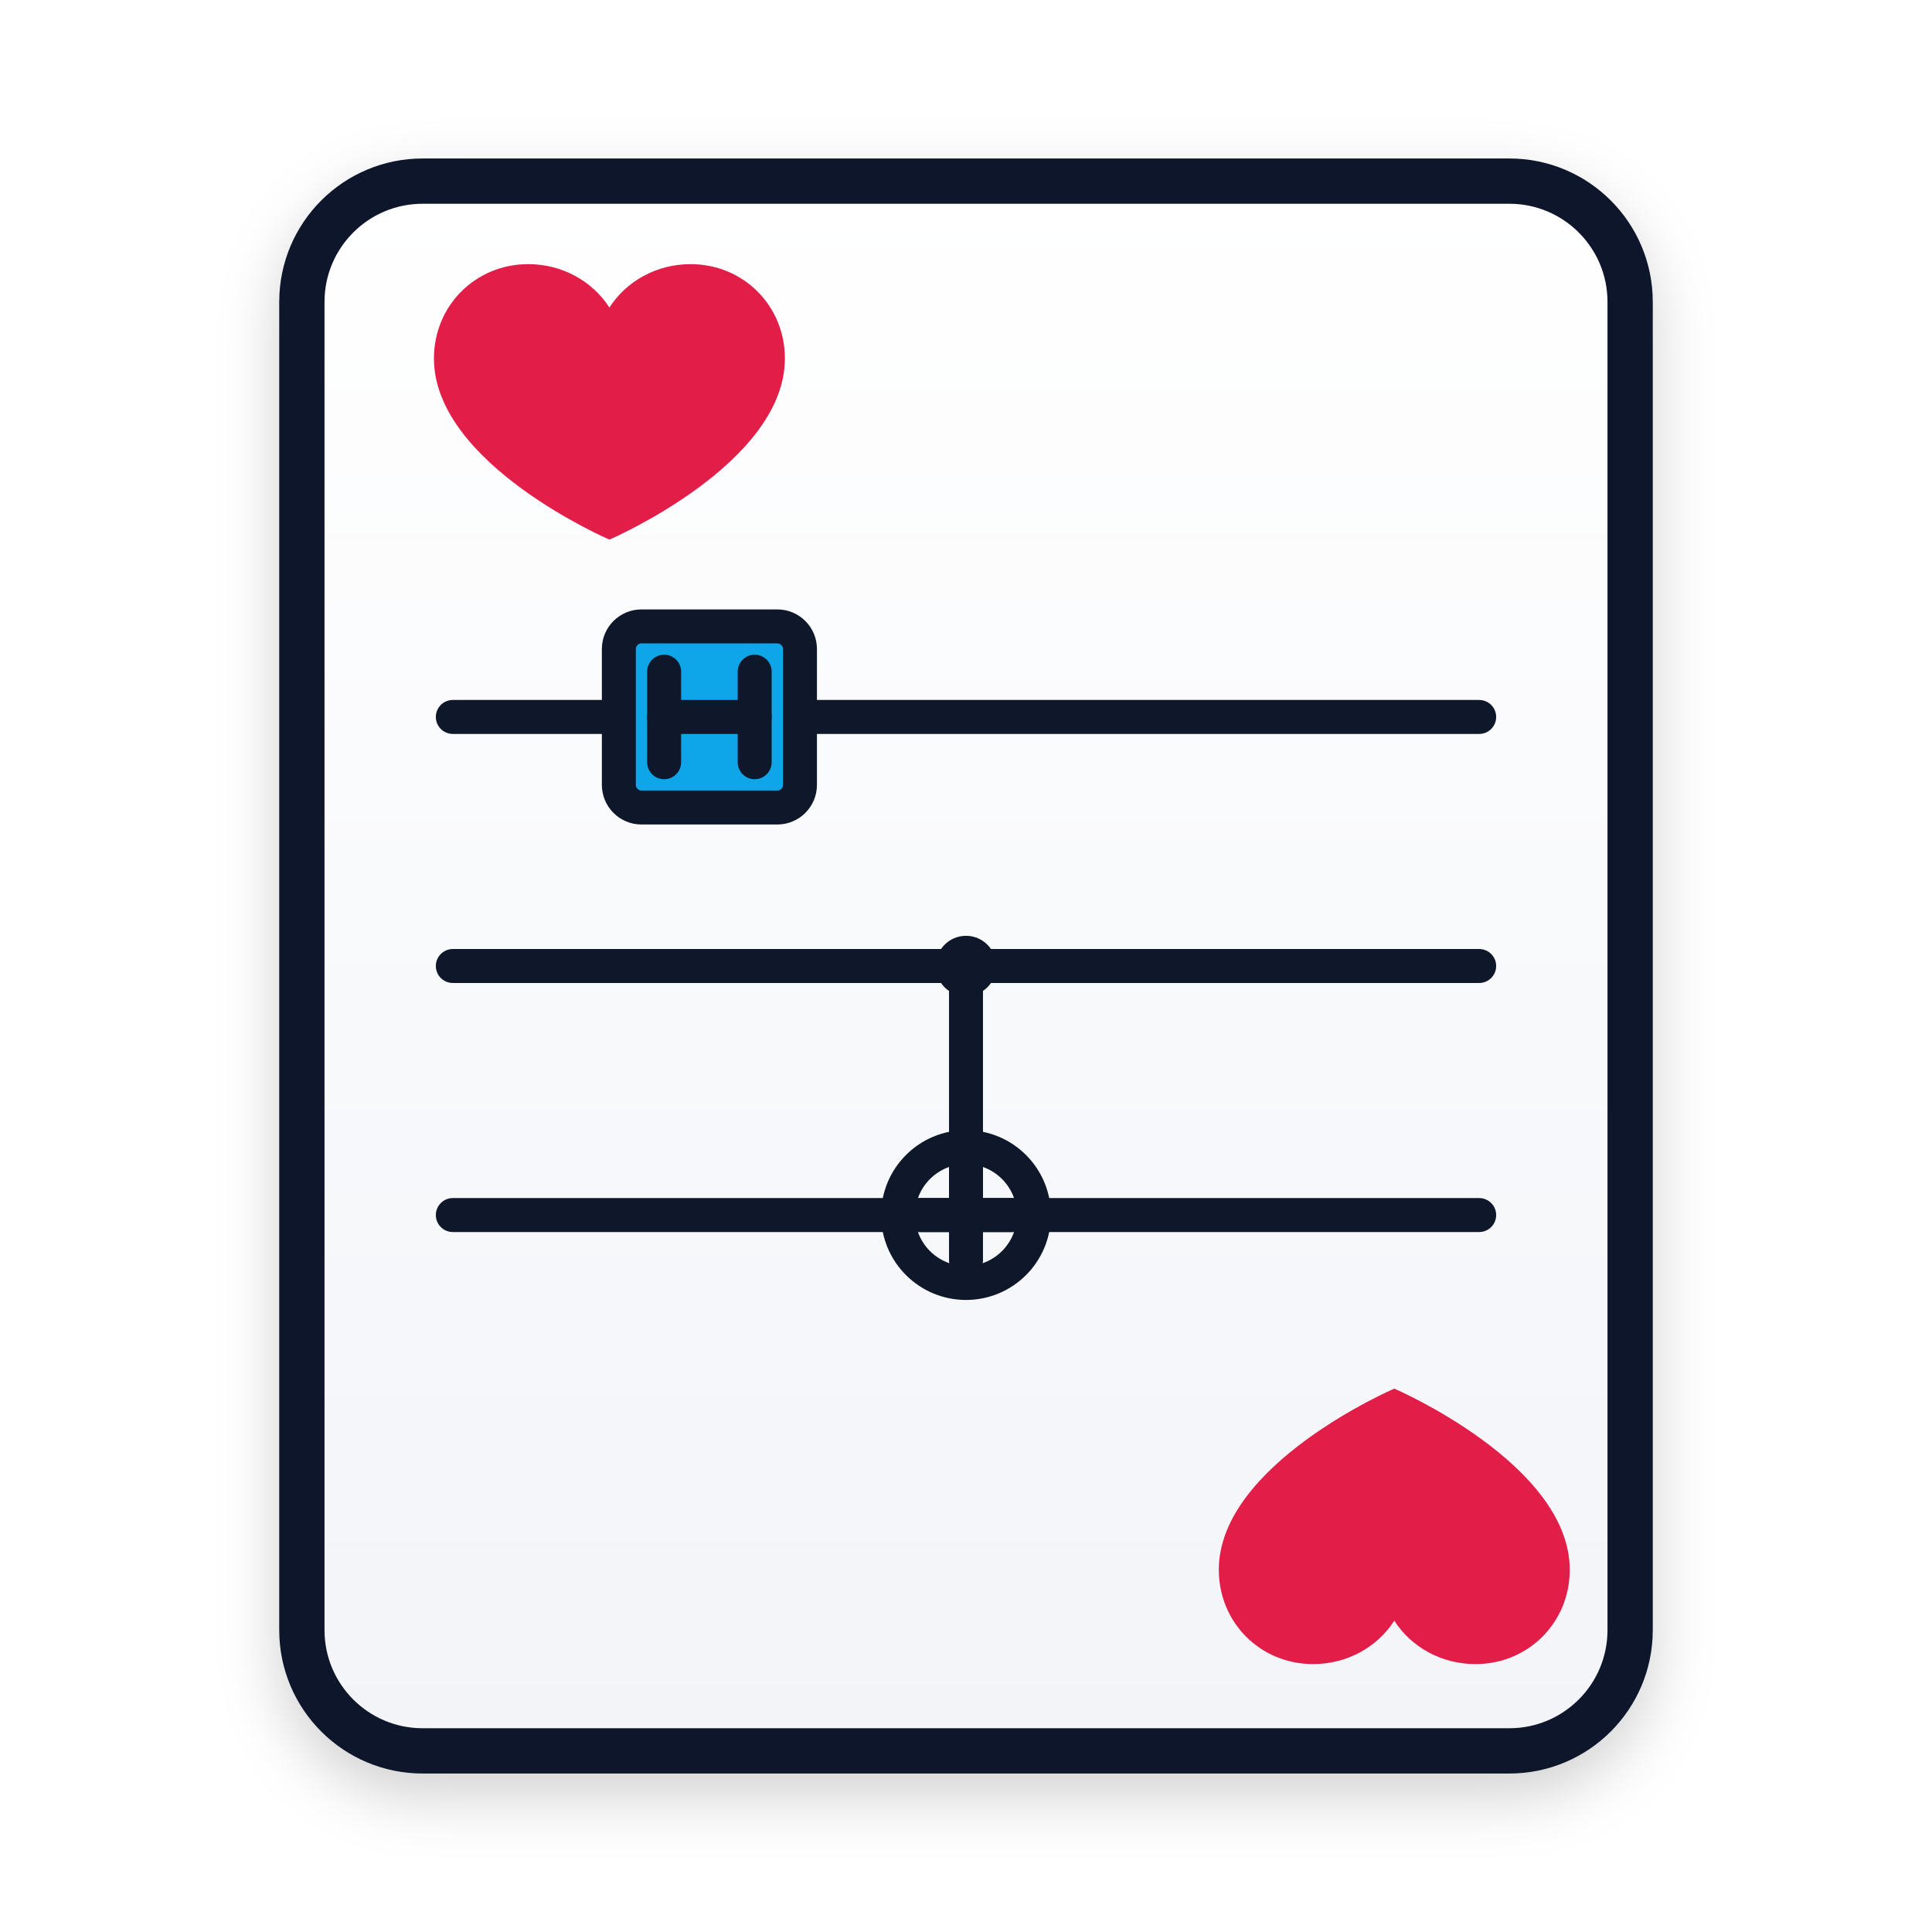
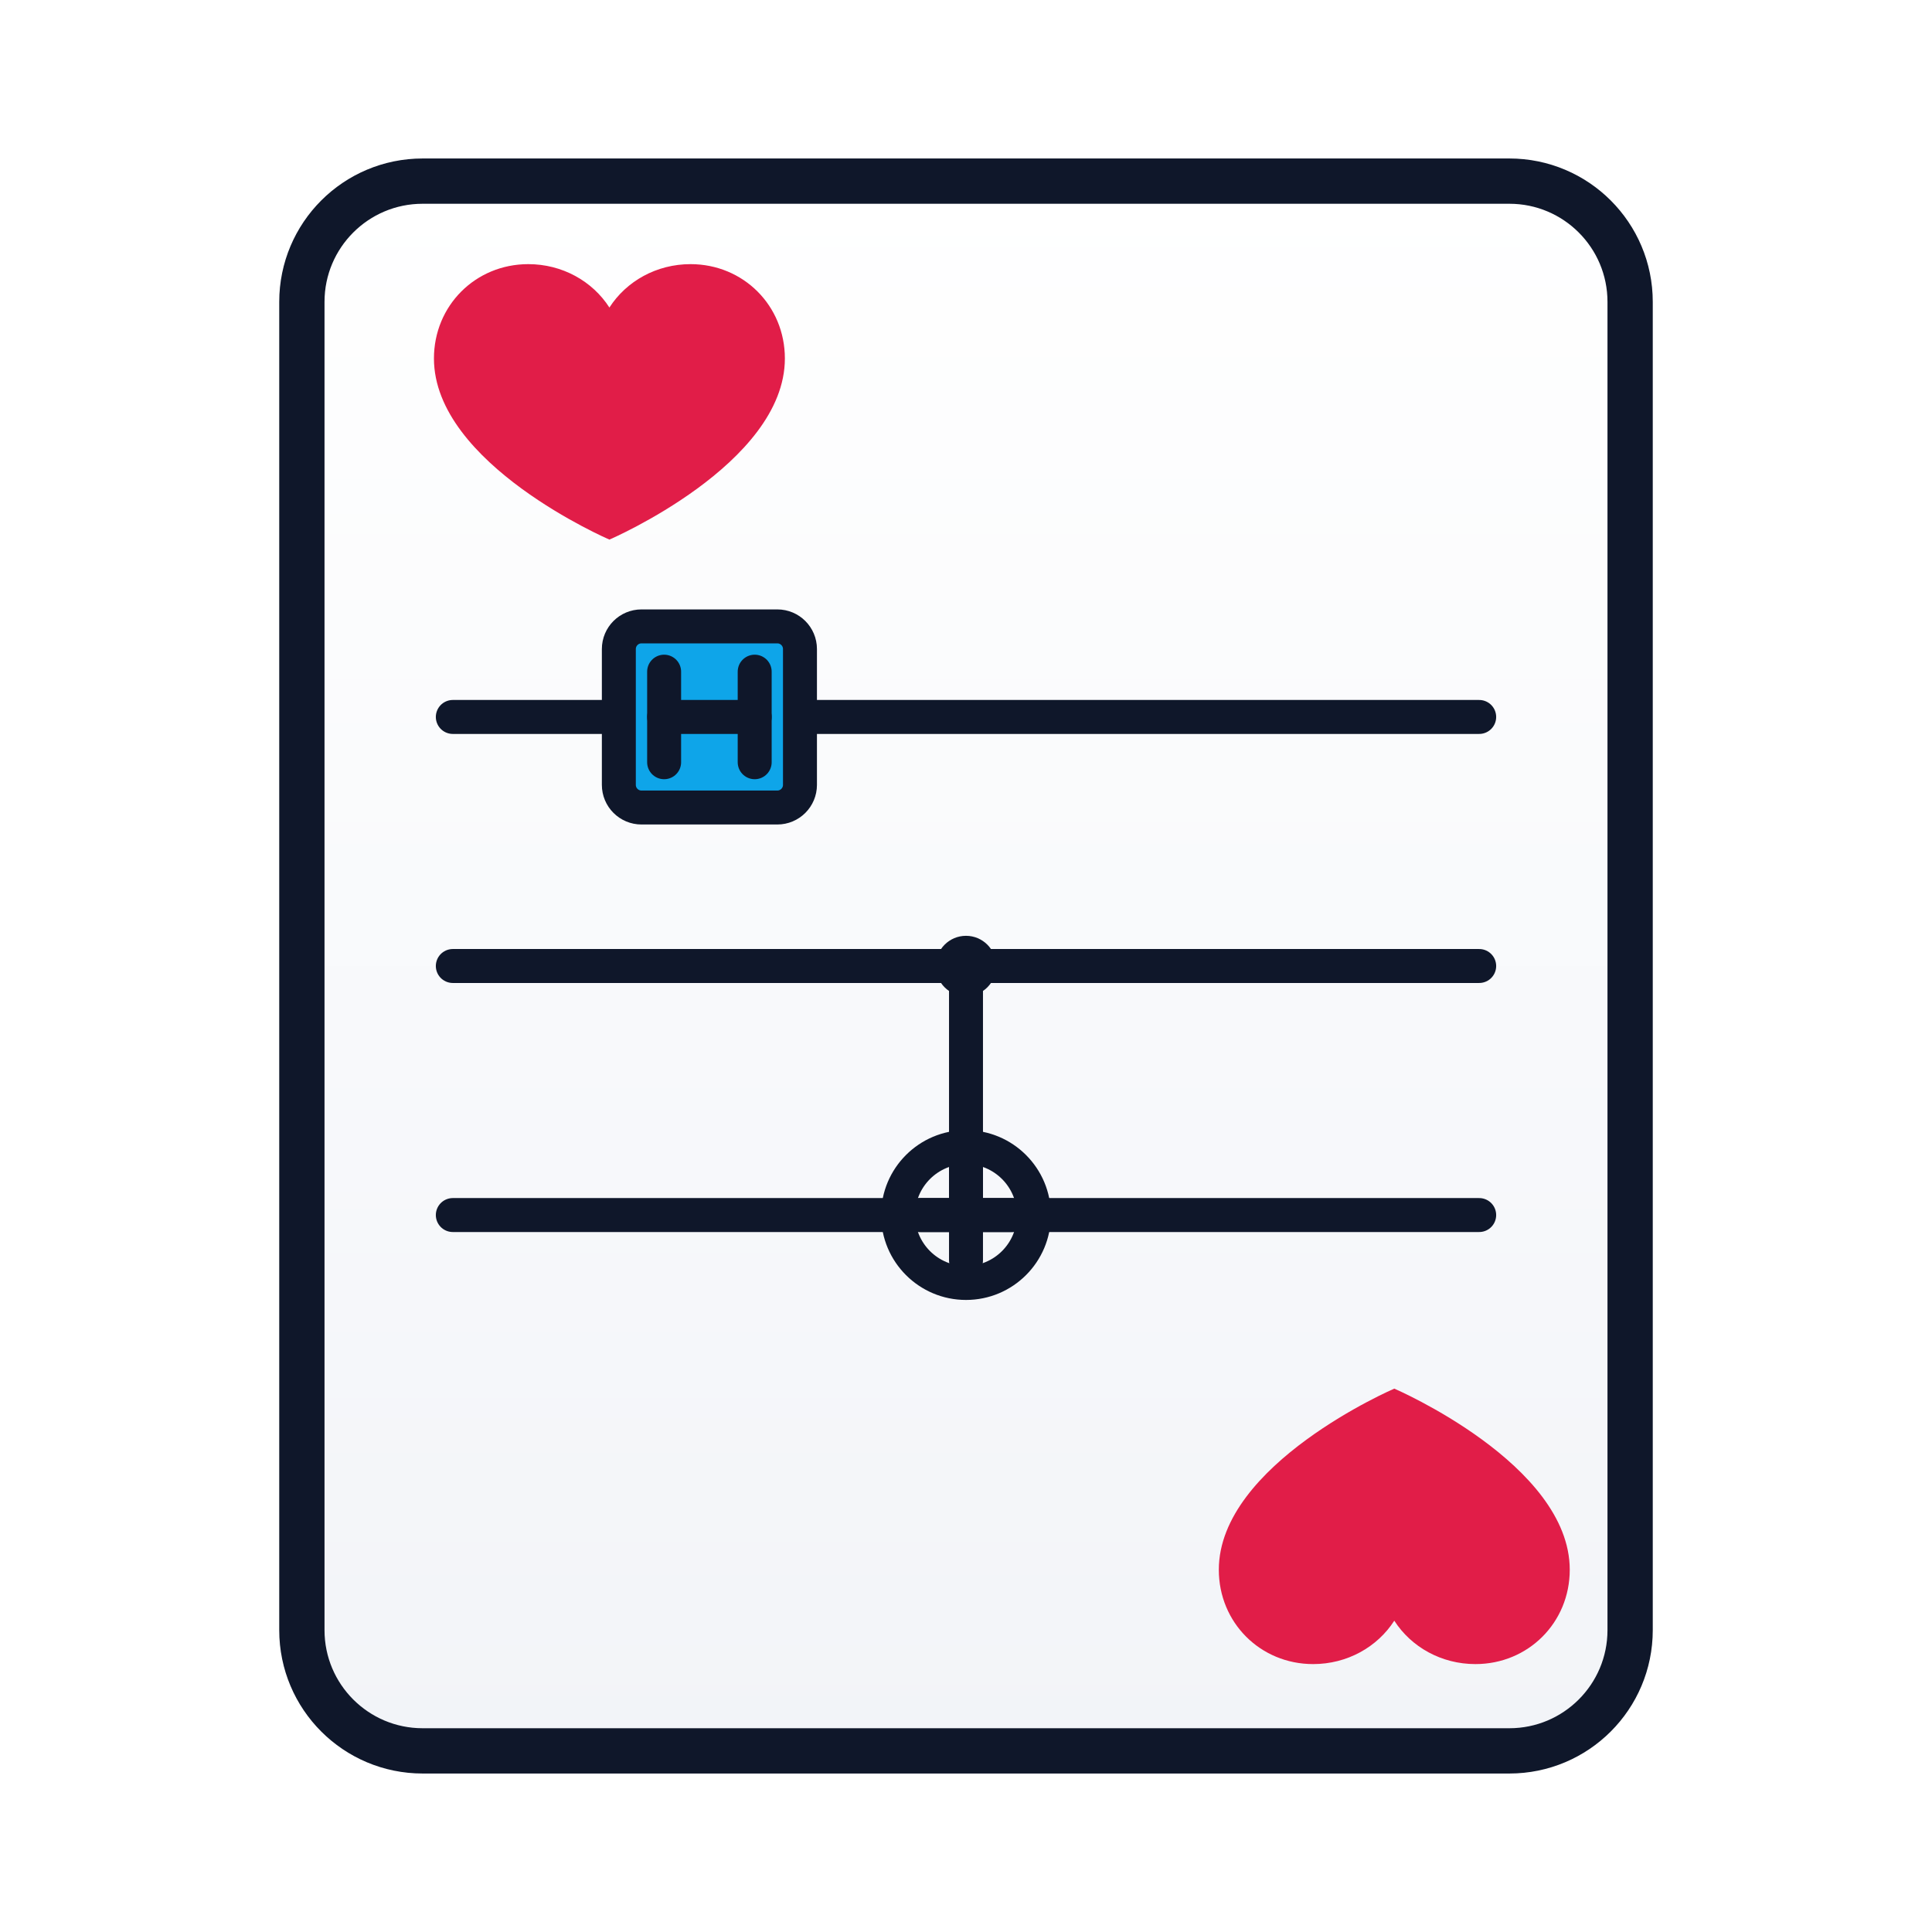
<svg xmlns="http://www.w3.org/2000/svg" width="1024" height="1024" viewBox="0 0 1024 1024">
  <defs>
    <linearGradient id="g" x1="0" y1="0" x2="0" y2="1">
      <stop offset="0%" stop-color="#ffffff" />
      <stop offset="100%" stop-color="#f2f4f8" />
    </linearGradient>
-     <filter id="shadow" x="-50%" y="-50%" width="200%" height="200%">
-       <feDropShadow dx="0" dy="12" stdDeviation="16" flood-color="#000000" flood-opacity="0.18" />
-     </filter>
-     <style>
-       .card{fill:url(#g);stroke:#0f172a;stroke-width:24;filter:url(#shadow)}
-       .pip{fill:#e11d48}
-       .wire{stroke:#0f172a;stroke-width:18;stroke-linecap:round}
-       .gate{fill:#0ea5e9;stroke:#0f172a;stroke-width:18}
-       .dot{fill:#0f172a}
-       .target{fill:none;stroke:#0f172a;stroke-width:18}
-       .plus{stroke:#0f172a;stroke-width:18;stroke-linecap:round}
-     </style>
  </defs>
-   <rect x="160" y="96" rx="64" ry="64" width="704" height="832" class="card" />
-   <path class="pip" d="M230 190c0-28 22-50 50-50c18 0 34 9 43 23c9-14 25-23 43-23c28 0 50 22 50 50c0 56-93 96-93 96s-93-40-93-96z" />
+   <rect x="160" y="96" rx="64" ry="64" width="704" height="832" fill="url(#g)" stroke="#0f172a" stroke-width="24" />
+   <path d="M230 190c0-28 22-50 50-50c18 0 34 9 43 23c9-14 25-23 43-23c28 0 50 22 50 50c0 56-93 96-93 96s-93-40-93-96z" fill="#e11d48" />
  <g transform="rotate(180 832 832) translate(768 768)">
-     <path class="pip" d="M64 64c0-28 22-50 50-50c18 0 34 9 43 23c9-14 25-23 43-23c28 0 50 22 50 50c0 56-93 96-93 96s-93-40-93-96z" />
+     <path d="M64 64c0-28 22-50 50-50c18 0 34 9 43 23c9-14 25-23 43-23c28 0 50 22 50 50c0 56-93 96-93 96s-93-40-93-96z" fill="#e11d48" />
  </g>
-   <line x1="240" y1="380" x2="784" y2="380" class="wire" />
-   <line x1="240" y1="512" x2="784" y2="512" class="wire" />
-   <line x1="240" y1="644" x2="784" y2="644" class="wire" />
-   <rect x="328" y="332" width="96" height="96" rx="12" class="gate" />
-   <line x1="352" y1="356" x2="352" y2="404" class="plus" />
-   <line x1="400" y1="356" x2="400" y2="404" class="plus" />
-   <line x1="352" y1="380" x2="400" y2="380" class="plus" />
-   <circle cx="512" cy="512" r="16" class="dot" />
-   <line x1="512" y1="512" x2="512" y2="644" class="wire" />
-   <circle cx="512" cy="644" r="36" class="target" />
-   <line x1="512" y1="620" x2="512" y2="668" class="plus" />
-   <line x1="488" y1="644" x2="536" y2="644" class="plus" />
+   <line x1="240" y1="380" x2="784" y2="380" stroke="#0f172a" stroke-width="18" stroke-linecap="round" fill="none" />
+   <line x1="240" y1="512" x2="784" y2="512" stroke="#0f172a" stroke-width="18" stroke-linecap="round" fill="none" />
+   <line x1="240" y1="644" x2="784" y2="644" stroke="#0f172a" stroke-width="18" stroke-linecap="round" fill="none" />
+   <rect x="328" y="332" width="96" height="96" rx="12" fill="#0ea5e9" stroke="#0f172a" stroke-width="18" />
+   <line x1="352" y1="356" x2="352" y2="404" stroke="#0f172a" stroke-width="18" stroke-linecap="round" />
+   <line x1="400" y1="356" x2="400" y2="404" stroke="#0f172a" stroke-width="18" stroke-linecap="round" />
+   <line x1="352" y1="380" x2="400" y2="380" stroke="#0f172a" stroke-width="18" stroke-linecap="round" />
+   <circle cx="512" cy="512" r="16" fill="#0f172a" />
+   <line x1="512" y1="512" x2="512" y2="644" stroke="#0f172a" stroke-width="18" stroke-linecap="round" fill="none" />
+   <circle cx="512" cy="644" r="36" fill="none" stroke="#0f172a" stroke-width="18" />
+   <line x1="512" y1="620" x2="512" y2="668" stroke="#0f172a" stroke-width="18" stroke-linecap="round" />
+   <line x1="488" y1="644" x2="536" y2="644" stroke="#0f172a" stroke-width="18" stroke-linecap="round" />
</svg>
